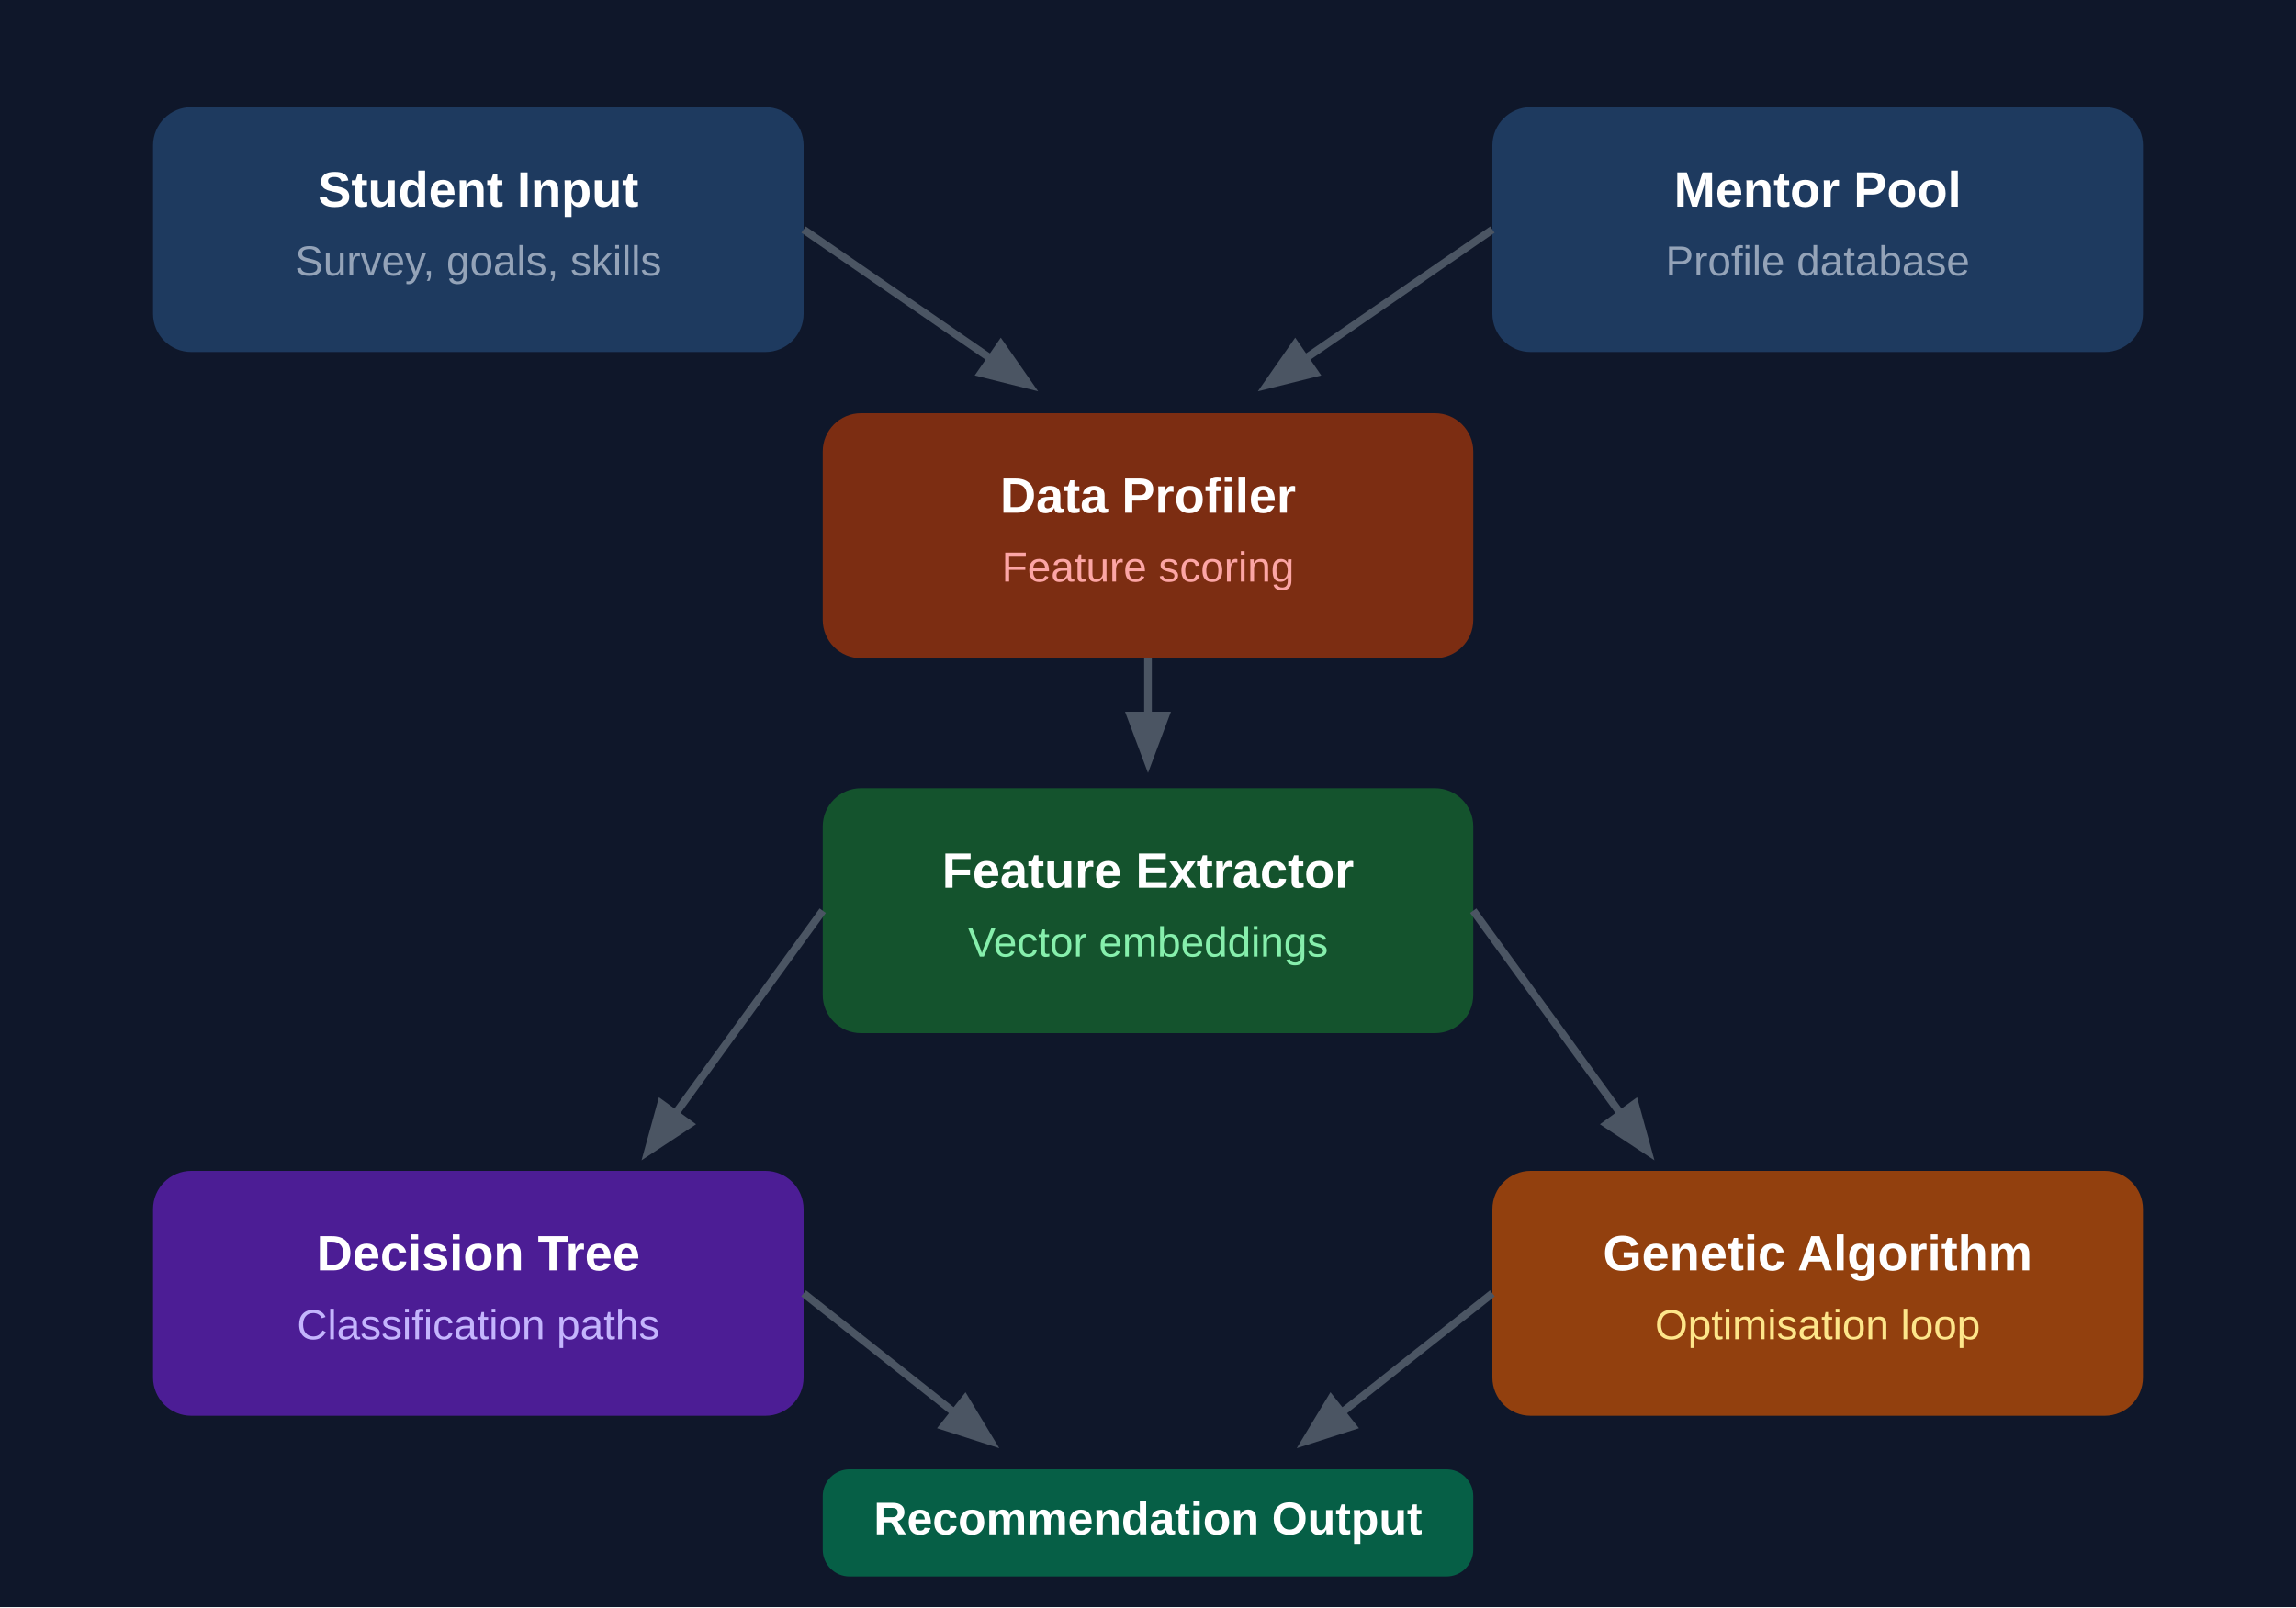
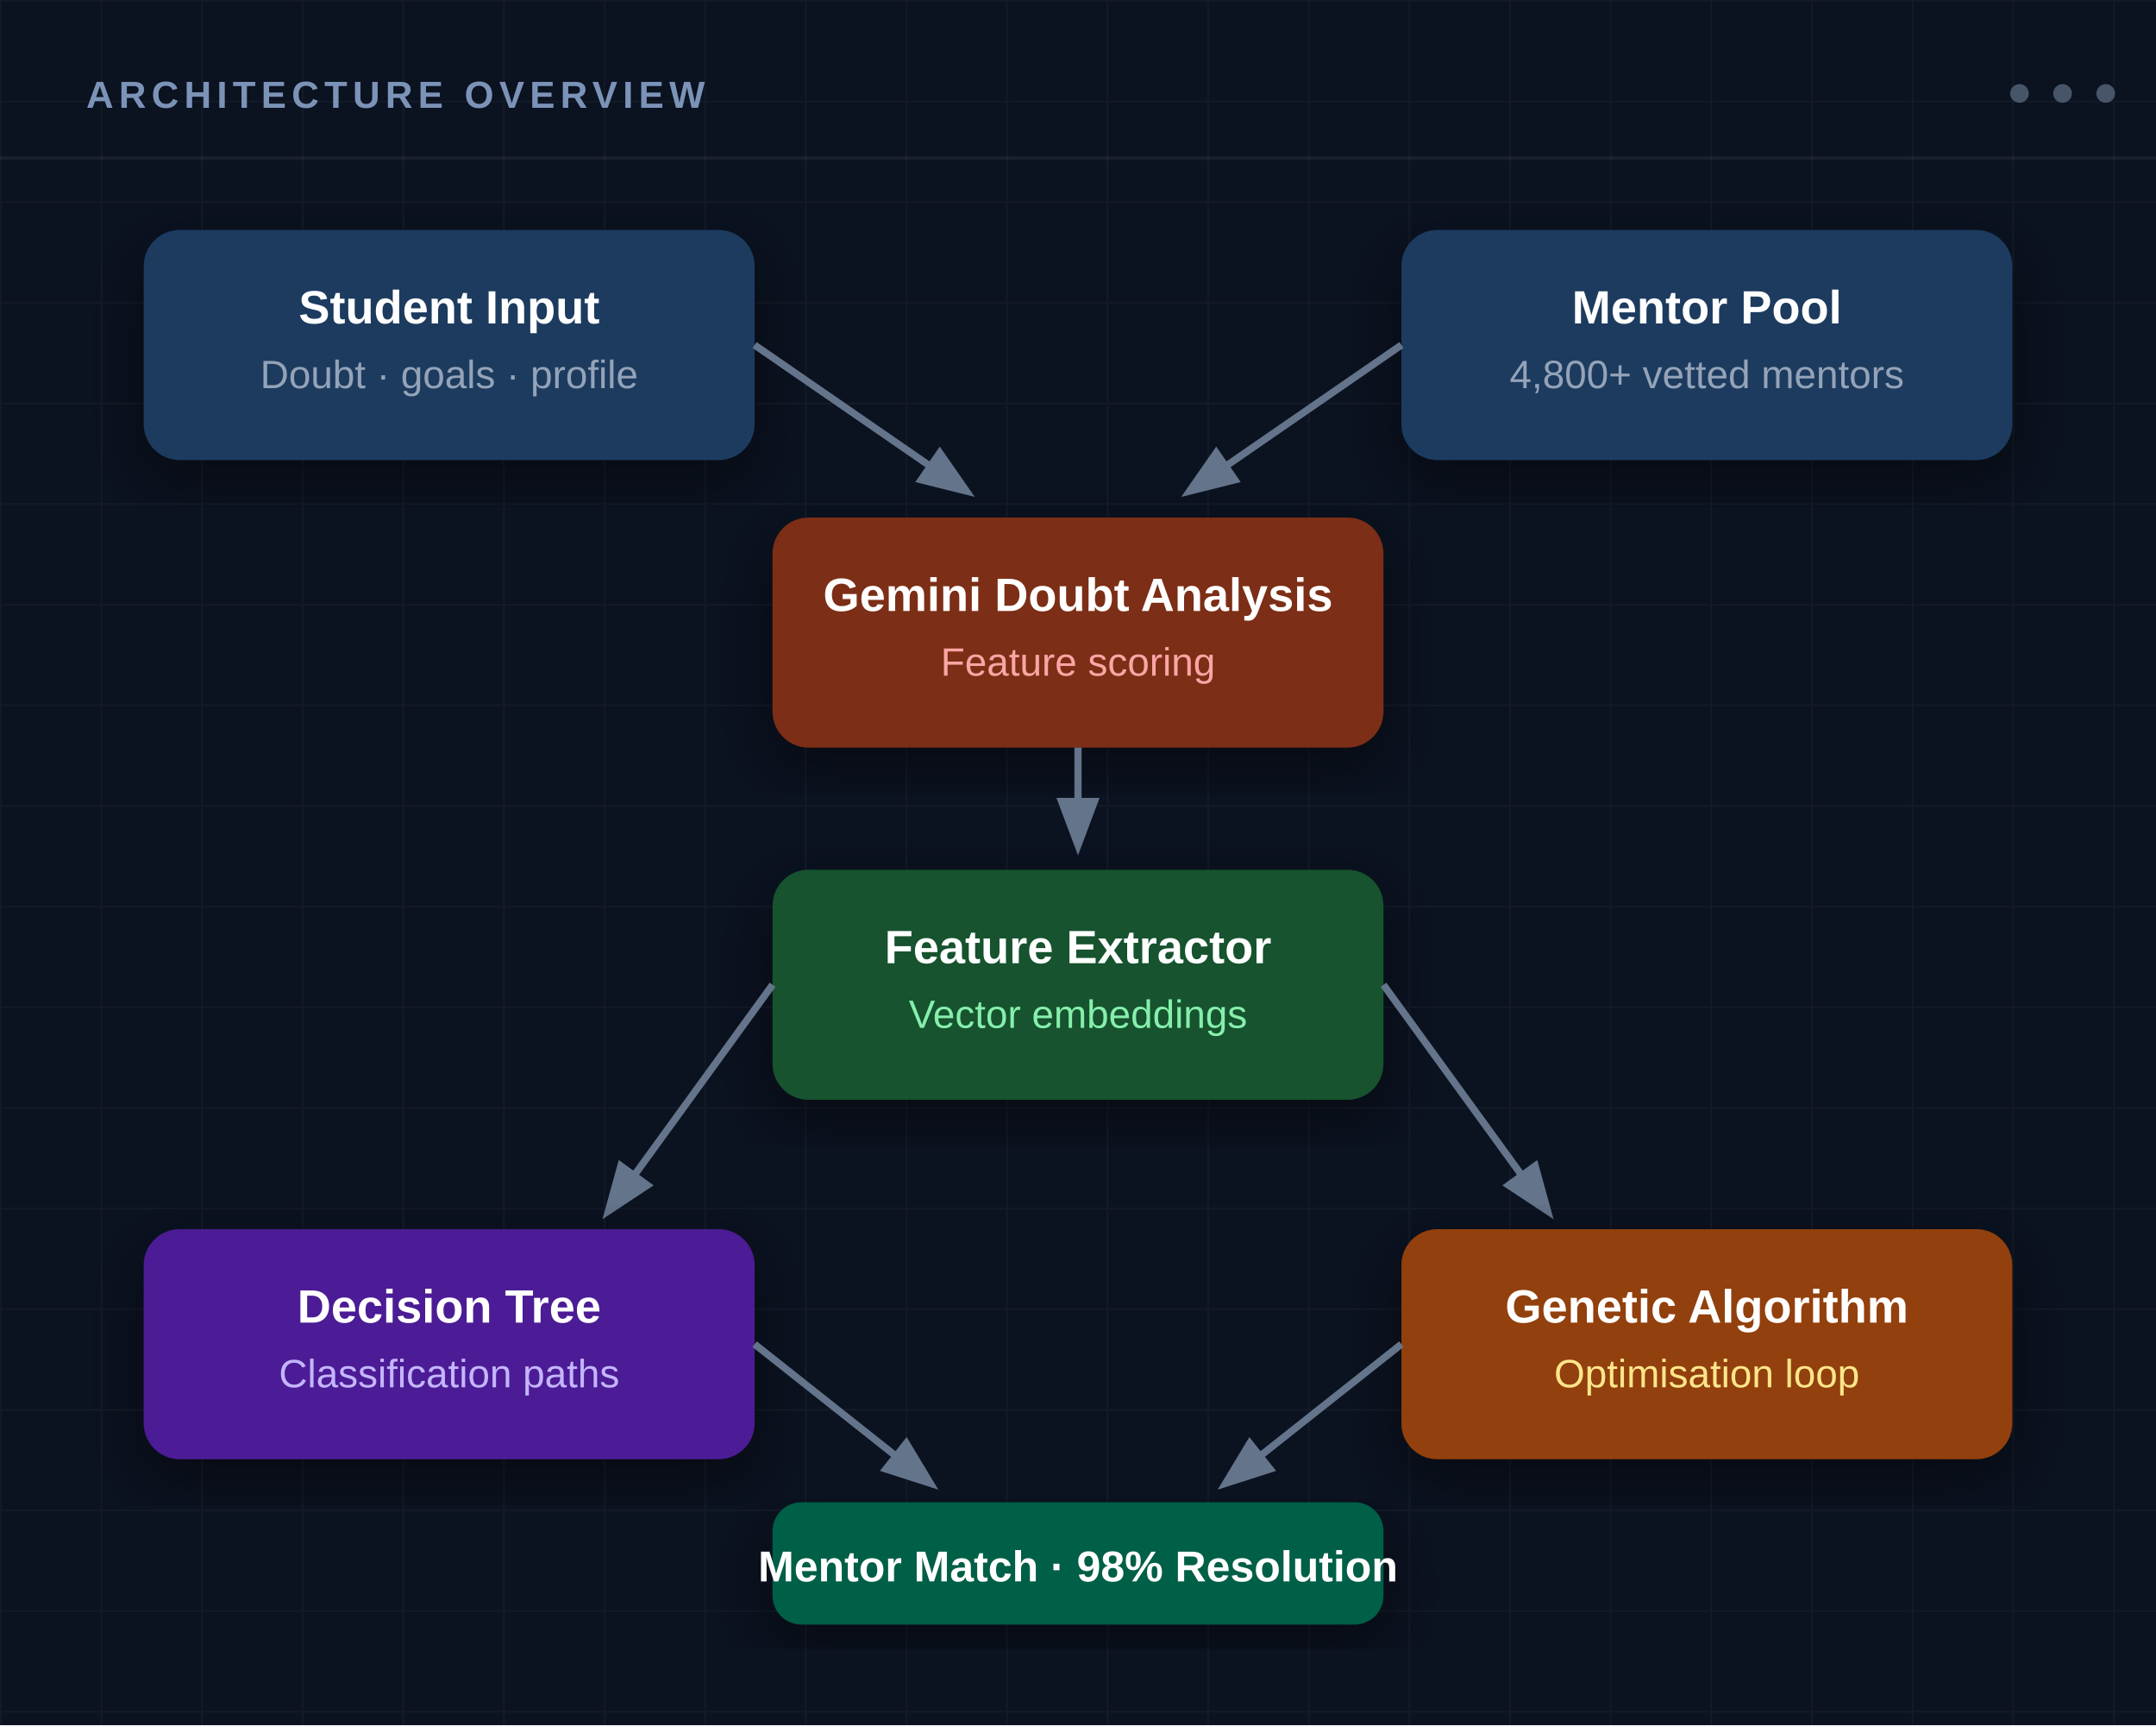
- <svg xmlns="http://www.w3.org/2000/svg" width="600" height="420" viewBox="0 0 600 420">
+ <svg xmlns="http://www.w3.org/2000/svg" width="600" height="480" viewBox="0 0 600 480">
  <defs>
    <marker id="arr" markerWidth="8" markerHeight="8" refX="6" refY="3" orient="auto">
-       <path d="M0,0 L0,6 L8,3 z" fill="#4b5563" />
+       <path d="M0,0 L0,6 L8,3 z" fill="#64748b" />
    </marker>
+     <filter id="cardShadowM" x="-20%" y="-20%" width="140%" height="140%">
+       <feDropShadow dx="0" dy="6" stdDeviation="8" flood-color="#000000" flood-opacity="0.45" />
+     </filter>
+     <pattern id="gridM" width="28" height="28" patternUnits="userSpaceOnUse">
+       <path d="M28 0H0V28" fill="none" stroke="#ffffff" stroke-opacity="0.035" stroke-width="1" />
+     </pattern>
  </defs>
-   <rect width="600" height="420" fill="#0f172a" />
-   <rect x="40" y="28" width="170" height="64" rx="10" fill="#1e3a5f" />
-   <text x="125" y="54" text-anchor="middle" fill="#ffffff" font-family="Arial,sans-serif" font-size="13" font-weight="700">Student Input</text>
-   <text x="125" y="72" text-anchor="middle" fill="#94a3b8" font-family="Arial,sans-serif" font-size="11">Survey, goals, skills</text>
-   <rect x="390" y="28" width="170" height="64" rx="10" fill="#1e3a5f" />
-   <text x="475" y="54" text-anchor="middle" fill="#ffffff" font-family="Arial,sans-serif" font-size="13" font-weight="700">Mentor Pool</text>
-   <text x="475" y="72" text-anchor="middle" fill="#94a3b8" font-family="Arial,sans-serif" font-size="11">Profile database</text>
-   <line x1="210" y1="60" x2="268" y2="100" stroke="#4b5563" stroke-width="2" marker-end="url(#arr)" />
-   <line x1="390" y1="60" x2="332" y2="100" stroke="#4b5563" stroke-width="2" marker-end="url(#arr)" />
-   <rect x="215" y="108" width="170" height="64" rx="10" fill="#7c2d12" />
-   <text x="300" y="134" text-anchor="middle" fill="#ffffff" font-family="Arial,sans-serif" font-size="13" font-weight="700">Data Profiler</text>
-   <text x="300" y="152" text-anchor="middle" fill="#fca5a5" font-family="Arial,sans-serif" font-size="11">Feature scoring</text>
-   <line x1="300" y1="172" x2="300" y2="198" stroke="#4b5563" stroke-width="2" marker-end="url(#arr)" />
-   <rect x="215" y="206" width="170" height="64" rx="10" fill="#14532d" />
-   <text x="300" y="232" text-anchor="middle" fill="#ffffff" font-family="Arial,sans-serif" font-size="13" font-weight="700">Feature Extractor</text>
-   <text x="300" y="250" text-anchor="middle" fill="#86efac" font-family="Arial,sans-serif" font-size="11">Vector embeddings</text>
-   <line x1="215" y1="238" x2="170" y2="300" stroke="#4b5563" stroke-width="2" marker-end="url(#arr)" />
-   <line x1="385" y1="238" x2="430" y2="300" stroke="#4b5563" stroke-width="2" marker-end="url(#arr)" />
-   <rect x="40" y="306" width="170" height="64" rx="10" fill="#4c1d95" />
-   <text x="125" y="332" text-anchor="middle" fill="#ffffff" font-family="Arial,sans-serif" font-size="13" font-weight="700">Decision Tree</text>
-   <text x="125" y="350" text-anchor="middle" fill="#c4b5fd" font-family="Arial,sans-serif" font-size="11">Classification paths</text>
-   <rect x="390" y="306" width="170" height="64" rx="10" fill="#92400e" />
-   <text x="475" y="332" text-anchor="middle" fill="#ffffff" font-family="Arial,sans-serif" font-size="13" font-weight="700">Genetic Algorithm</text>
-   <text x="475" y="350" text-anchor="middle" fill="#fde68a" font-family="Arial,sans-serif" font-size="11">Optimisation loop</text>
-   <line x1="210" y1="338" x2="258" y2="376" stroke="#4b5563" stroke-width="2" marker-end="url(#arr)" />
-   <line x1="390" y1="338" x2="342" y2="376" stroke="#4b5563" stroke-width="2" marker-end="url(#arr)" />
-   <rect x="215" y="384" width="170" height="28" rx="7" fill="#065f46" />
-   <text x="300" y="401" text-anchor="middle" fill="#ffffff" font-family="Arial,sans-serif" font-size="12" font-weight="700">Recommendation Output</text>
+   <rect width="600" height="480" fill="#0b1220" />
+   <rect width="600" height="480" fill="url(#gridM)" />
+   <text x="24" y="30" fill="#7c93b8" font-family="Arial,sans-serif" font-size="10.5" font-weight="700" letter-spacing="1.5">ARCHITECTURE OVERVIEW</text>
+   <circle cx="562" cy="26" r="2.6" fill="#475569" />
+   <circle cx="574" cy="26" r="2.6" fill="#475569" />
+   <circle cx="586" cy="26" r="2.6" fill="#475569" />
+   <line x1="0" y1="44" x2="600" y2="44" stroke="#ffffff" stroke-opacity="0.06" stroke-width="1" />
+   <g filter="url(#cardShadowM)">
+     <rect x="40" y="64" width="170" height="64" rx="10" fill="#1e3a5f" />
+     <text x="125" y="90" text-anchor="middle" fill="#ffffff" font-family="Arial,sans-serif" font-size="13" font-weight="700">Student Input</text>
+     <text x="125" y="108" text-anchor="middle" fill="#94a3b8" font-family="Arial,sans-serif" font-size="11">Doubt · goals · profile</text>
+     <rect x="390" y="64" width="170" height="64" rx="10" fill="#1e3a5f" />
+     <text x="475" y="90" text-anchor="middle" fill="#ffffff" font-family="Arial,sans-serif" font-size="13" font-weight="700">Mentor Pool</text>
+     <text x="475" y="108" text-anchor="middle" fill="#94a3b8" font-family="Arial,sans-serif" font-size="11">4,800+ vetted mentors</text>
+   </g>
+   <line x1="210" y1="96" x2="268" y2="136" stroke="#64748b" stroke-width="2" marker-end="url(#arr)" />
+   <line x1="390" y1="96" x2="332" y2="136" stroke="#64748b" stroke-width="2" marker-end="url(#arr)" />
+   <g filter="url(#cardShadowM)">
+     <rect x="215" y="144" width="170" height="64" rx="10" fill="#7c2d12" />
+     <text x="300" y="170" text-anchor="middle" fill="#ffffff" font-family="Arial,sans-serif" font-size="13" font-weight="700">Gemini Doubt Analysis</text>
+     <text x="300" y="188" text-anchor="middle" fill="#fca5a5" font-family="Arial,sans-serif" font-size="11">Feature scoring</text>
+   </g>
+   <line x1="300" y1="208" x2="300" y2="234" stroke="#64748b" stroke-width="2" marker-end="url(#arr)" />
+   <g filter="url(#cardShadowM)">
+     <rect x="215" y="242" width="170" height="64" rx="10" fill="#14532d" />
+     <text x="300" y="268" text-anchor="middle" fill="#ffffff" font-family="Arial,sans-serif" font-size="13" font-weight="700">Feature Extractor</text>
+     <text x="300" y="286" text-anchor="middle" fill="#86efac" font-family="Arial,sans-serif" font-size="11">Vector embeddings</text>
+   </g>
+   <line x1="215" y1="274" x2="170" y2="336" stroke="#64748b" stroke-width="2" marker-end="url(#arr)" />
+   <line x1="385" y1="274" x2="430" y2="336" stroke="#64748b" stroke-width="2" marker-end="url(#arr)" />
+   <g filter="url(#cardShadowM)">
+     <rect x="40" y="342" width="170" height="64" rx="10" fill="#4c1d95" />
+     <text x="125" y="368" text-anchor="middle" fill="#ffffff" font-family="Arial,sans-serif" font-size="13" font-weight="700">Decision Tree</text>
+     <text x="125" y="386" text-anchor="middle" fill="#c4b5fd" font-family="Arial,sans-serif" font-size="11">Classification paths</text>
+     <rect x="390" y="342" width="170" height="64" rx="10" fill="#92400e" />
+     <text x="475" y="368" text-anchor="middle" fill="#ffffff" font-family="Arial,sans-serif" font-size="13" font-weight="700">Genetic Algorithm</text>
+     <text x="475" y="386" text-anchor="middle" fill="#fde68a" font-family="Arial,sans-serif" font-size="11">Optimisation loop</text>
+   </g>
+   <line x1="210" y1="374" x2="258" y2="412" stroke="#64748b" stroke-width="2" marker-end="url(#arr)" />
+   <line x1="390" y1="374" x2="342" y2="412" stroke="#64748b" stroke-width="2" marker-end="url(#arr)" />
+   <g filter="url(#cardShadowM)">
+     <rect x="215" y="418" width="170" height="34" rx="8" fill="#065f46" />
+     <text x="300" y="440" text-anchor="middle" fill="#ffffff" font-family="Arial,sans-serif" font-size="12" font-weight="700">Mentor Match · 98% Resolution</text>
+   </g>
</svg>
